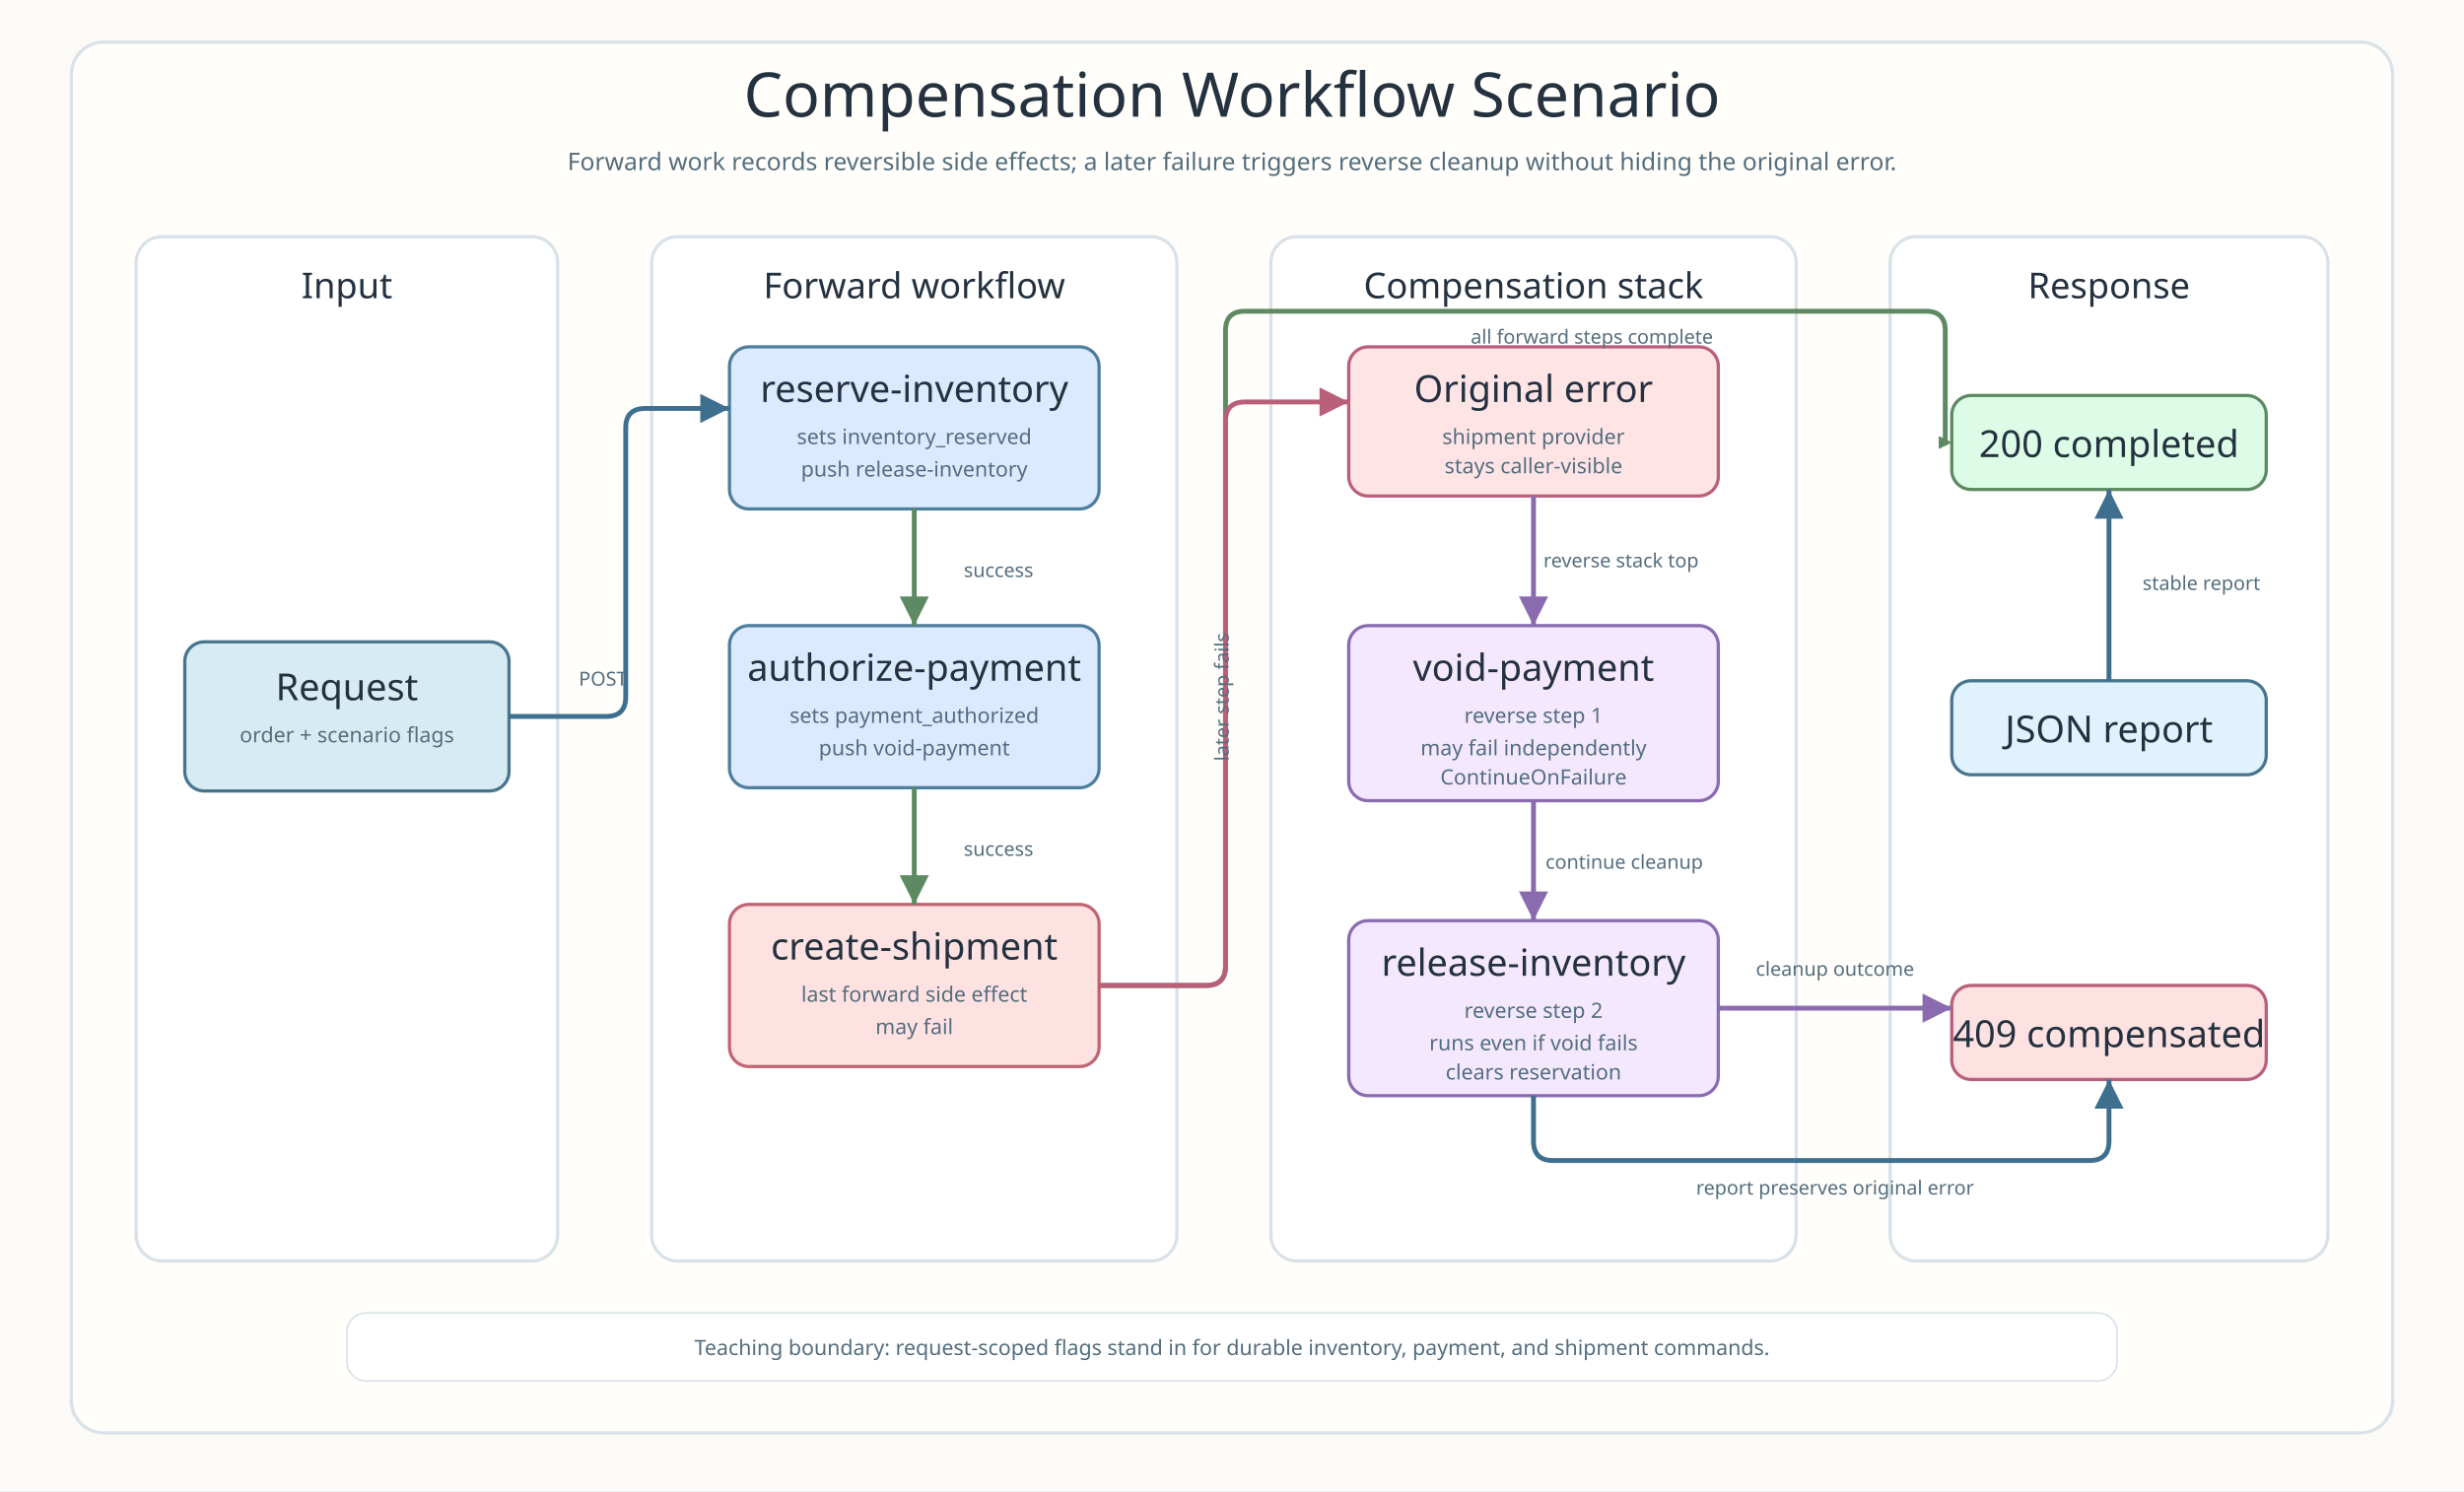
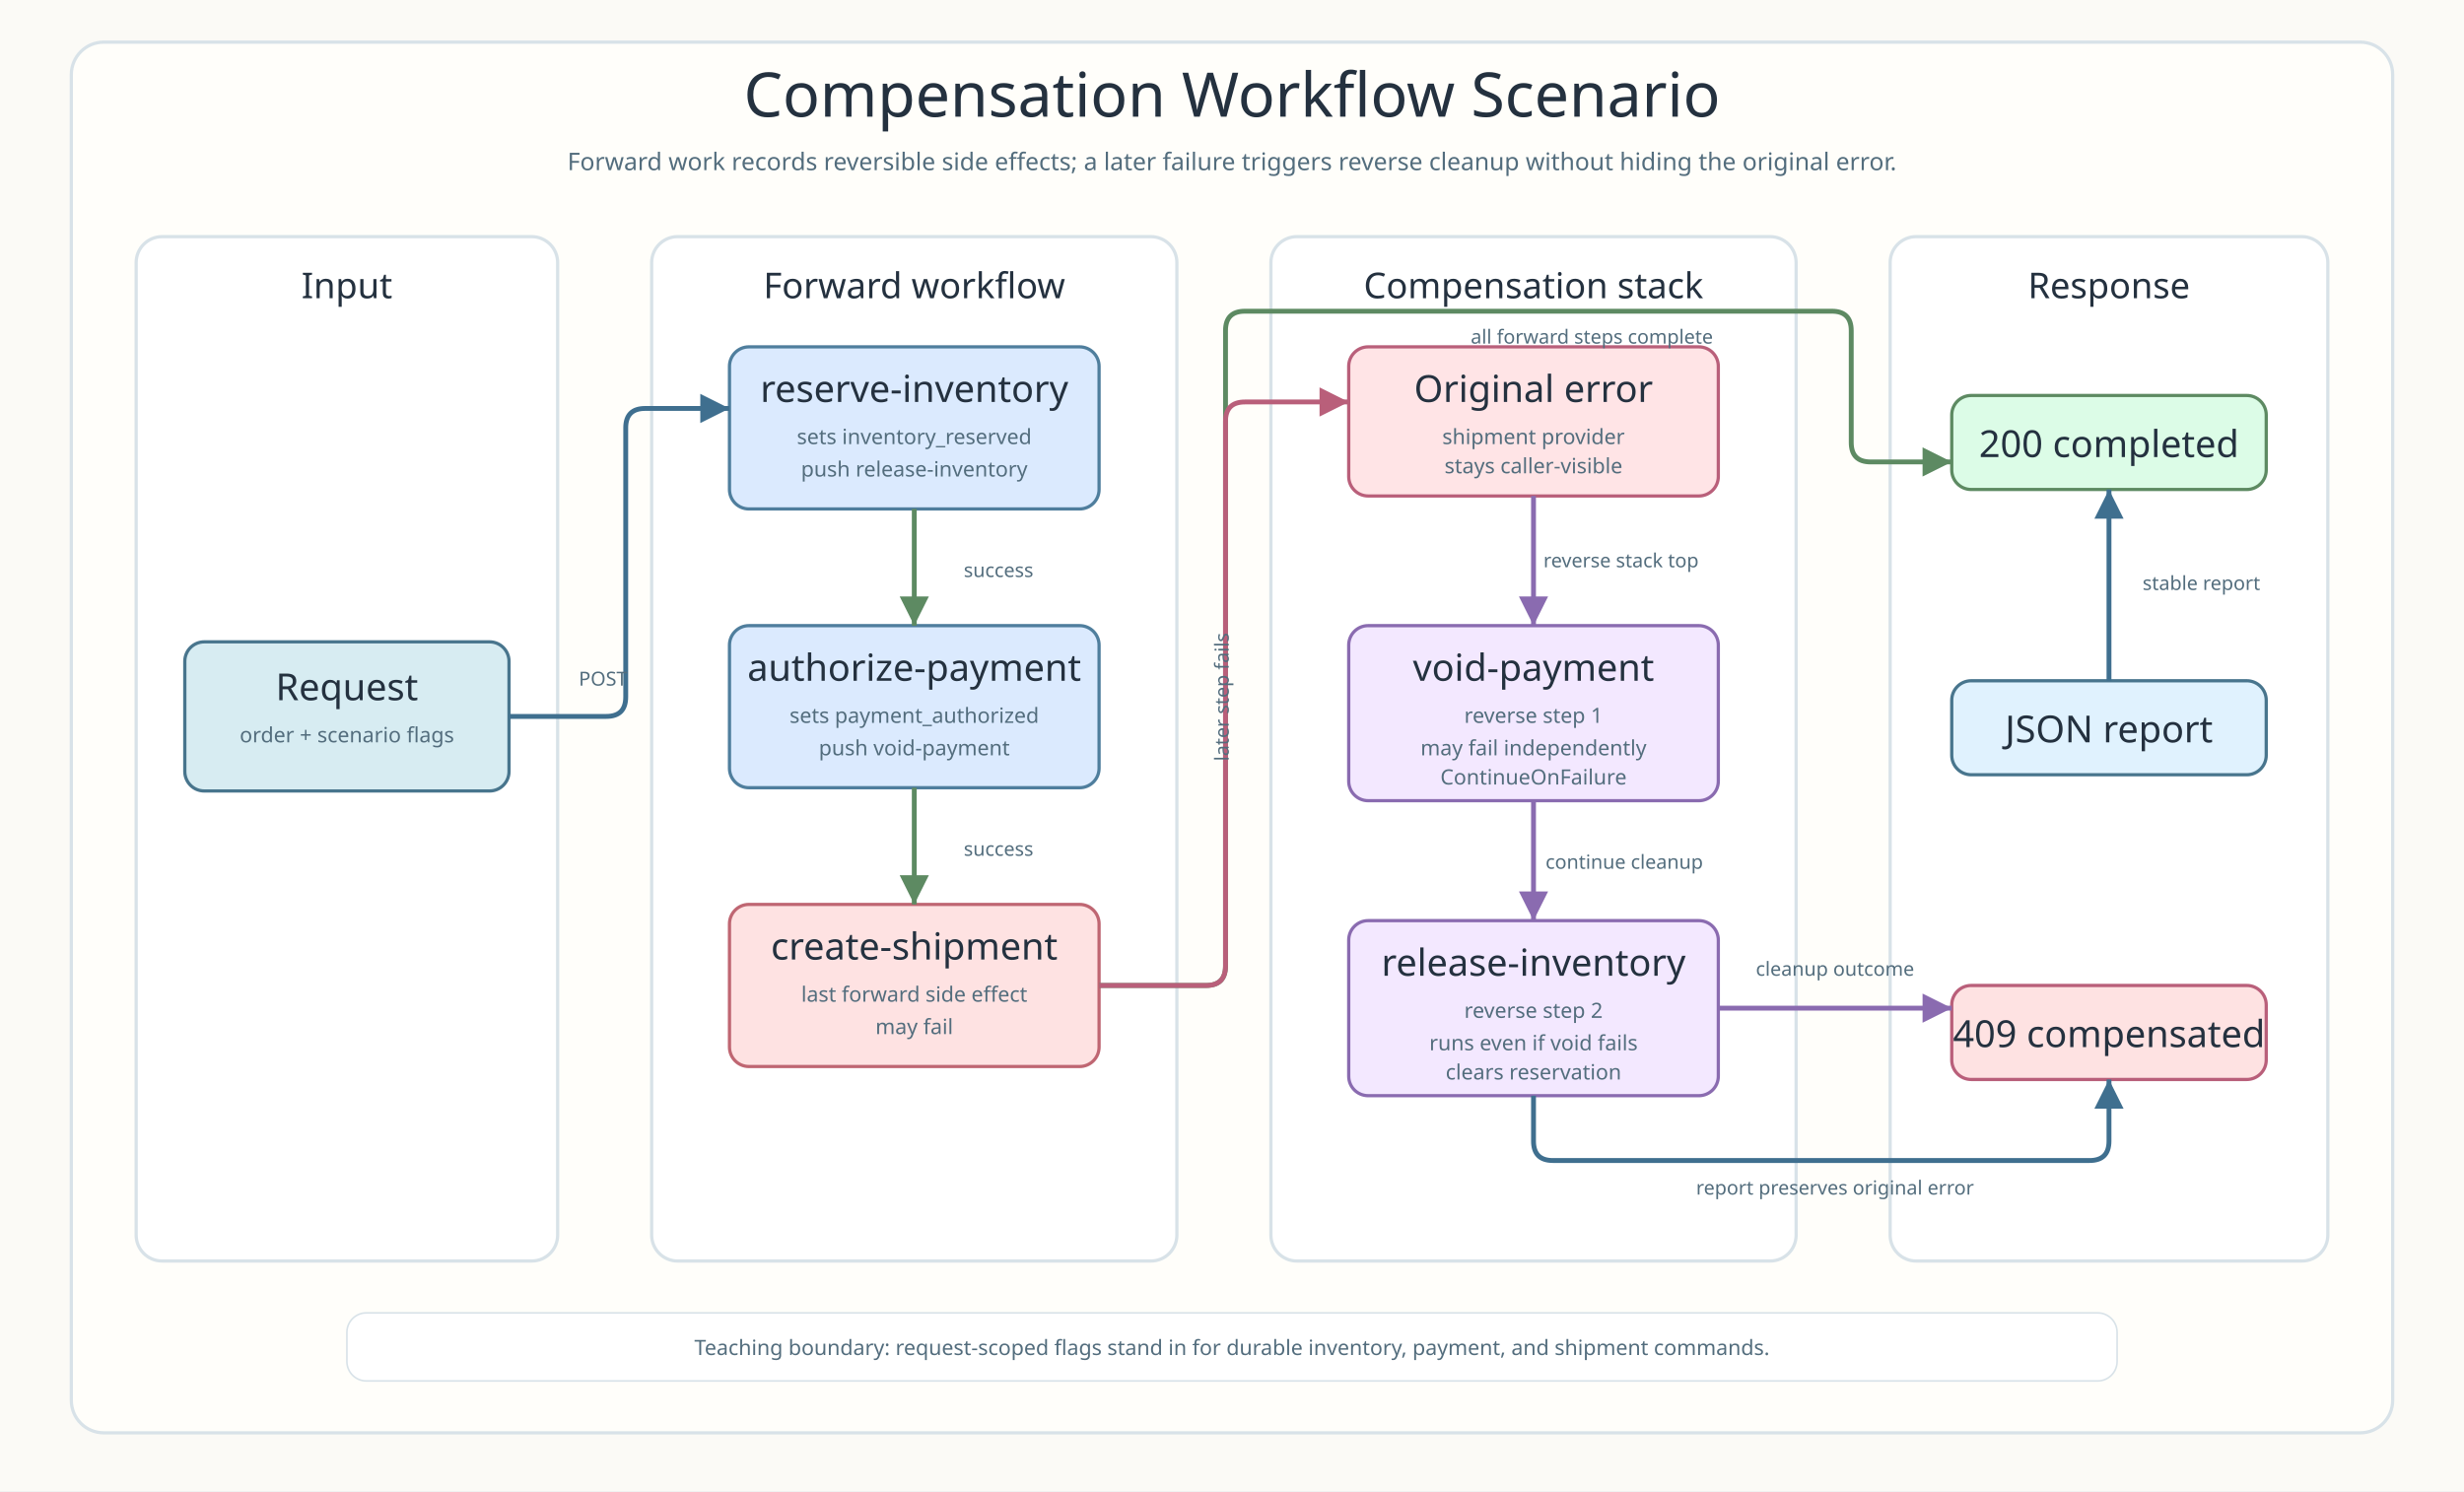
<svg xmlns="http://www.w3.org/2000/svg" width="1520" height="920" viewBox="0 0 1520 920" role="img" aria-labelledby="title desc">
  <defs>
    <marker id="scenario-request" viewBox="0 0 8 8" markerWidth="8" markerHeight="8" refX="7" refY="4" orient="auto">
      <polygon points="1,1 7,4 1,7" fill="#3f6f8f" />
    </marker>
    <marker id="scenario-success" viewBox="0 0 8 8" markerWidth="8" markerHeight="8" refX="7" refY="4" orient="auto">
      <polygon points="1,1 7,4 1,7" fill="#5d8a62" />
    </marker>
    <marker id="scenario-failure" viewBox="0 0 8 8" markerWidth="8" markerHeight="8" refX="7" refY="4" orient="auto">
      <polygon points="1,1 7,4 1,7" fill="#b95f7a" />
    </marker>
    <marker id="scenario-comp" viewBox="0 0 8 8" markerWidth="8" markerHeight="8" refX="7" refY="4" orient="auto">
      <polygon points="1,1 7,4 1,7" fill="#8a6bb0" />
    </marker>
    <style>
      @font-face { font-family: 'Architects Daughter'; src: url('file:///Users/debop/Library/Fonts/ArchitectsDaughter-Regular.ttf') format('truetype'); }
      @font-face { font-family: 'Comic Mono'; src: url('file:///Users/debop/Library/Fonts/ComicMono.ttf') format('truetype'); }
      .title { font-family: 'Architects Daughter'; font-size: 38px; fill: #24313f; }
      .subtitle, .detail, .label, .footer { font-family: 'Comic Mono'; fill: #536d7d; }
      .subtitle { font-size: 15px; }
      .layer-label, .card-title { font-family: 'Architects Daughter'; fill: #24313f; }
      .layer-label { font-size: 22px; }
      .card-title { font-size: 23px; }
      .detail { font-size: 13px; }
      .label { font-size: 12px; }
      .footer { font-size: 13px; }
      .frame { fill: #fffefa; stroke: #d8e2e8; stroke-width: 2; rx: 20; }
      .layer { fill: #ffffff; stroke: #d8e2e8; stroke-width: 2; rx: 16; }
      .request { fill: none; stroke: #3f6f8f; stroke-width: 3; marker-end: url(#scenario-request); }
      .success { fill: none; stroke: #5d8a62; stroke-width: 3; marker-end: url(#scenario-success); }
      .failure { fill: none; stroke: #b95f7a; stroke-width: 3; marker-end: url(#scenario-failure); }
      .comp { fill: none; stroke: #8a6bb0; stroke-width: 3; marker-end: url(#scenario-comp); }
    </style>
  </defs>
  <rect width="1520" height="920" fill="#fbfaf6" />
  <rect class="frame" x="44" y="26" width="1432" height="858" />
  <text class="title" x="760" y="72" text-anchor="middle">Compensation Workflow Scenario</text>
  <text class="subtitle" x="760" y="105" text-anchor="middle">Forward work records reversible side effects; a later failure triggers reverse cleanup without hiding the original error.</text>
  <rect class="layer" x="84" y="146" width="260" height="632" />
  <text class="layer-label" x="214" y="184" text-anchor="middle">Input</text>
  <rect class="layer" x="402" y="146" width="324" height="632" />
  <text class="layer-label" x="564" y="184" text-anchor="middle">Forward workflow</text>
  <rect class="layer" x="784" y="146" width="324" height="632" />
  <text class="layer-label" x="946" y="184" text-anchor="middle">Compensation stack</text>
  <rect class="layer" x="1166" y="146" width="270" height="632" />
  <text class="layer-label" x="1301" y="184" text-anchor="middle">Response</text>
  <g transform="translate(114 396)">
    <rect width="200" height="92" rx="12" fill="#d7ecf2" stroke="#48758d" stroke-width="2" />
    <text class="card-title" x="100" y="36" text-anchor="middle">Request</text>
    <text class="detail" x="100" y="62" text-anchor="middle">order + scenario flags</text>
  </g>
  <g transform="translate(450 214)">
    <rect width="228" height="100" rx="12" fill="#dbeafe" stroke="#4f7e9d" stroke-width="2" />
    <text class="card-title" x="114" y="34" text-anchor="middle">reserve-inventory</text>
    <text class="detail" x="114" y="60" text-anchor="middle">sets inventory_reserved</text>
    <text class="detail" x="114" y="80" text-anchor="middle">push release-inventory</text>
  </g>
  <g transform="translate(450 386)">
    <rect width="228" height="100" rx="12" fill="#dbeafe" stroke="#4f7e9d" stroke-width="2" />
    <text class="card-title" x="114" y="34" text-anchor="middle">authorize-payment</text>
    <text class="detail" x="114" y="60" text-anchor="middle">sets payment_authorized</text>
    <text class="detail" x="114" y="80" text-anchor="middle">push void-payment</text>
  </g>
  <g transform="translate(450 558)">
    <rect width="228" height="100" rx="12" fill="#fee2e2" stroke="#bf6672" stroke-width="2" />
    <text class="card-title" x="114" y="34" text-anchor="middle">create-shipment</text>
    <text class="detail" x="114" y="60" text-anchor="middle">last forward side effect</text>
    <text class="detail" x="114" y="80" text-anchor="middle">may fail</text>
  </g>
  <g transform="translate(832 214)">
    <rect width="228" height="92" rx="12" fill="#ffe4e6" stroke="#b95f7a" stroke-width="2" />
    <text class="card-title" x="114" y="34" text-anchor="middle">Original error</text>
    <text class="detail" x="114" y="60" text-anchor="middle">shipment provider</text>
    <text class="detail" x="114" y="78" text-anchor="middle">stays caller-visible</text>
  </g>
  <g transform="translate(832 386)">
    <rect width="228" height="108" rx="12" fill="#f3e8ff" stroke="#8a6bb0" stroke-width="2" />
    <text class="card-title" x="114" y="34" text-anchor="middle">void-payment</text>
    <text class="detail" x="114" y="60" text-anchor="middle">reverse step 1</text>
    <text class="detail" x="114" y="80" text-anchor="middle">may fail independently</text>
    <text class="detail" x="114" y="98" text-anchor="middle">ContinueOnFailure</text>
  </g>
  <g transform="translate(832 568)">
    <rect width="228" height="108" rx="12" fill="#f3e8ff" stroke="#8a6bb0" stroke-width="2" />
    <text class="card-title" x="114" y="34" text-anchor="middle">release-inventory</text>
    <text class="detail" x="114" y="60" text-anchor="middle">reverse step 2</text>
    <text class="detail" x="114" y="80" text-anchor="middle">runs even if void fails</text>
    <text class="detail" x="114" y="98" text-anchor="middle">clears reservation</text>
  </g>
  <g transform="translate(1204 244)">
    <rect width="194" height="58" rx="12" fill="#dcfce7" stroke="#5d8a62" stroke-width="2" />
    <text class="card-title" x="97" y="38" text-anchor="middle">200 completed</text>
  </g>
  <g transform="translate(1204 420)">
    <rect width="194" height="58" rx="12" fill="#e0f2fe" stroke="#48758d" stroke-width="2" />
    <text class="card-title" x="97" y="38" text-anchor="middle">JSON report</text>
  </g>
  <g transform="translate(1204 608)">
    <rect width="194" height="58" rx="12" fill="#fee2e2" stroke="#b95f7a" stroke-width="2" />
    <text class="card-title" x="97" y="38" text-anchor="middle">409 compensated</text>
  </g>
  <path class="request" d="M 314 442 H 374 Q 386 442 386 430 V 264 Q 386 252 398 252 H 450" />
  <text class="label" x="372" y="423" text-anchor="middle">POST</text>
  <path class="success" d="M 564 314 V 386" />
  <text class="label" x="616" y="356" text-anchor="middle">success</text>
  <path class="success" d="M 564 486 V 558" />
  <text class="label" x="616" y="528" text-anchor="middle">success</text>
-   <path class="success" style="marker-end: none" d="M 678 608 H 744 Q 756 608 756 596 V 204 Q 756 192 768 192 H 1188 Q 1200 192 1200 204 V 273 H 1196" />
-   <polygon points="1196,269 1204,273 1196,277" fill="#5d8a62" />
+   <path class="success" d="M 678 608 H 744 Q 756 608 756 596 V 204 Q 756 192 768 192 H 1130 Q 1142 192 1142 204 V 273 Q 1142 285 1154 285 H 1204" />
  <text class="label" x="982" y="212" text-anchor="middle">all forward steps complete</text>
  <path class="failure" d="M 678 608 H 744 Q 756 608 756 596 V 260 Q 756 248 768 248 H 832" />
  <text class="label" x="758" y="430" text-anchor="middle" transform="rotate(-90 758 430)">later step fails</text>
  <path class="comp" d="M 946 306 V 386" />
  <text class="label" x="1000" y="350" text-anchor="middle">reverse stack top</text>
  <path class="comp" d="M 946 494 V 568" />
  <text class="label" x="1002" y="536" text-anchor="middle">continue cleanup</text>
  <path class="comp" d="M 1060 622 H 1204" />
  <text class="label" x="1132" y="602" text-anchor="middle">cleanup outcome</text>
  <path class="request" d="M 946 676 V 704 Q 946 716 958 716 H 1289 Q 1301 716 1301 704 V 666" />
  <text class="label" x="1132" y="737" text-anchor="middle">report preserves original error</text>
  <path class="request" d="M 1301 420 V 302" />
  <text class="label" x="1358" y="364" text-anchor="middle">stable report</text>
  <rect x="214" y="810" width="1092" height="42" rx="12" fill="#ffffff" stroke="#d8e2e8" />
  <text class="footer" x="760" y="836" text-anchor="middle">Teaching boundary: request-scoped flags stand in for durable inventory, payment, and shipment commands.</text>
</svg>
